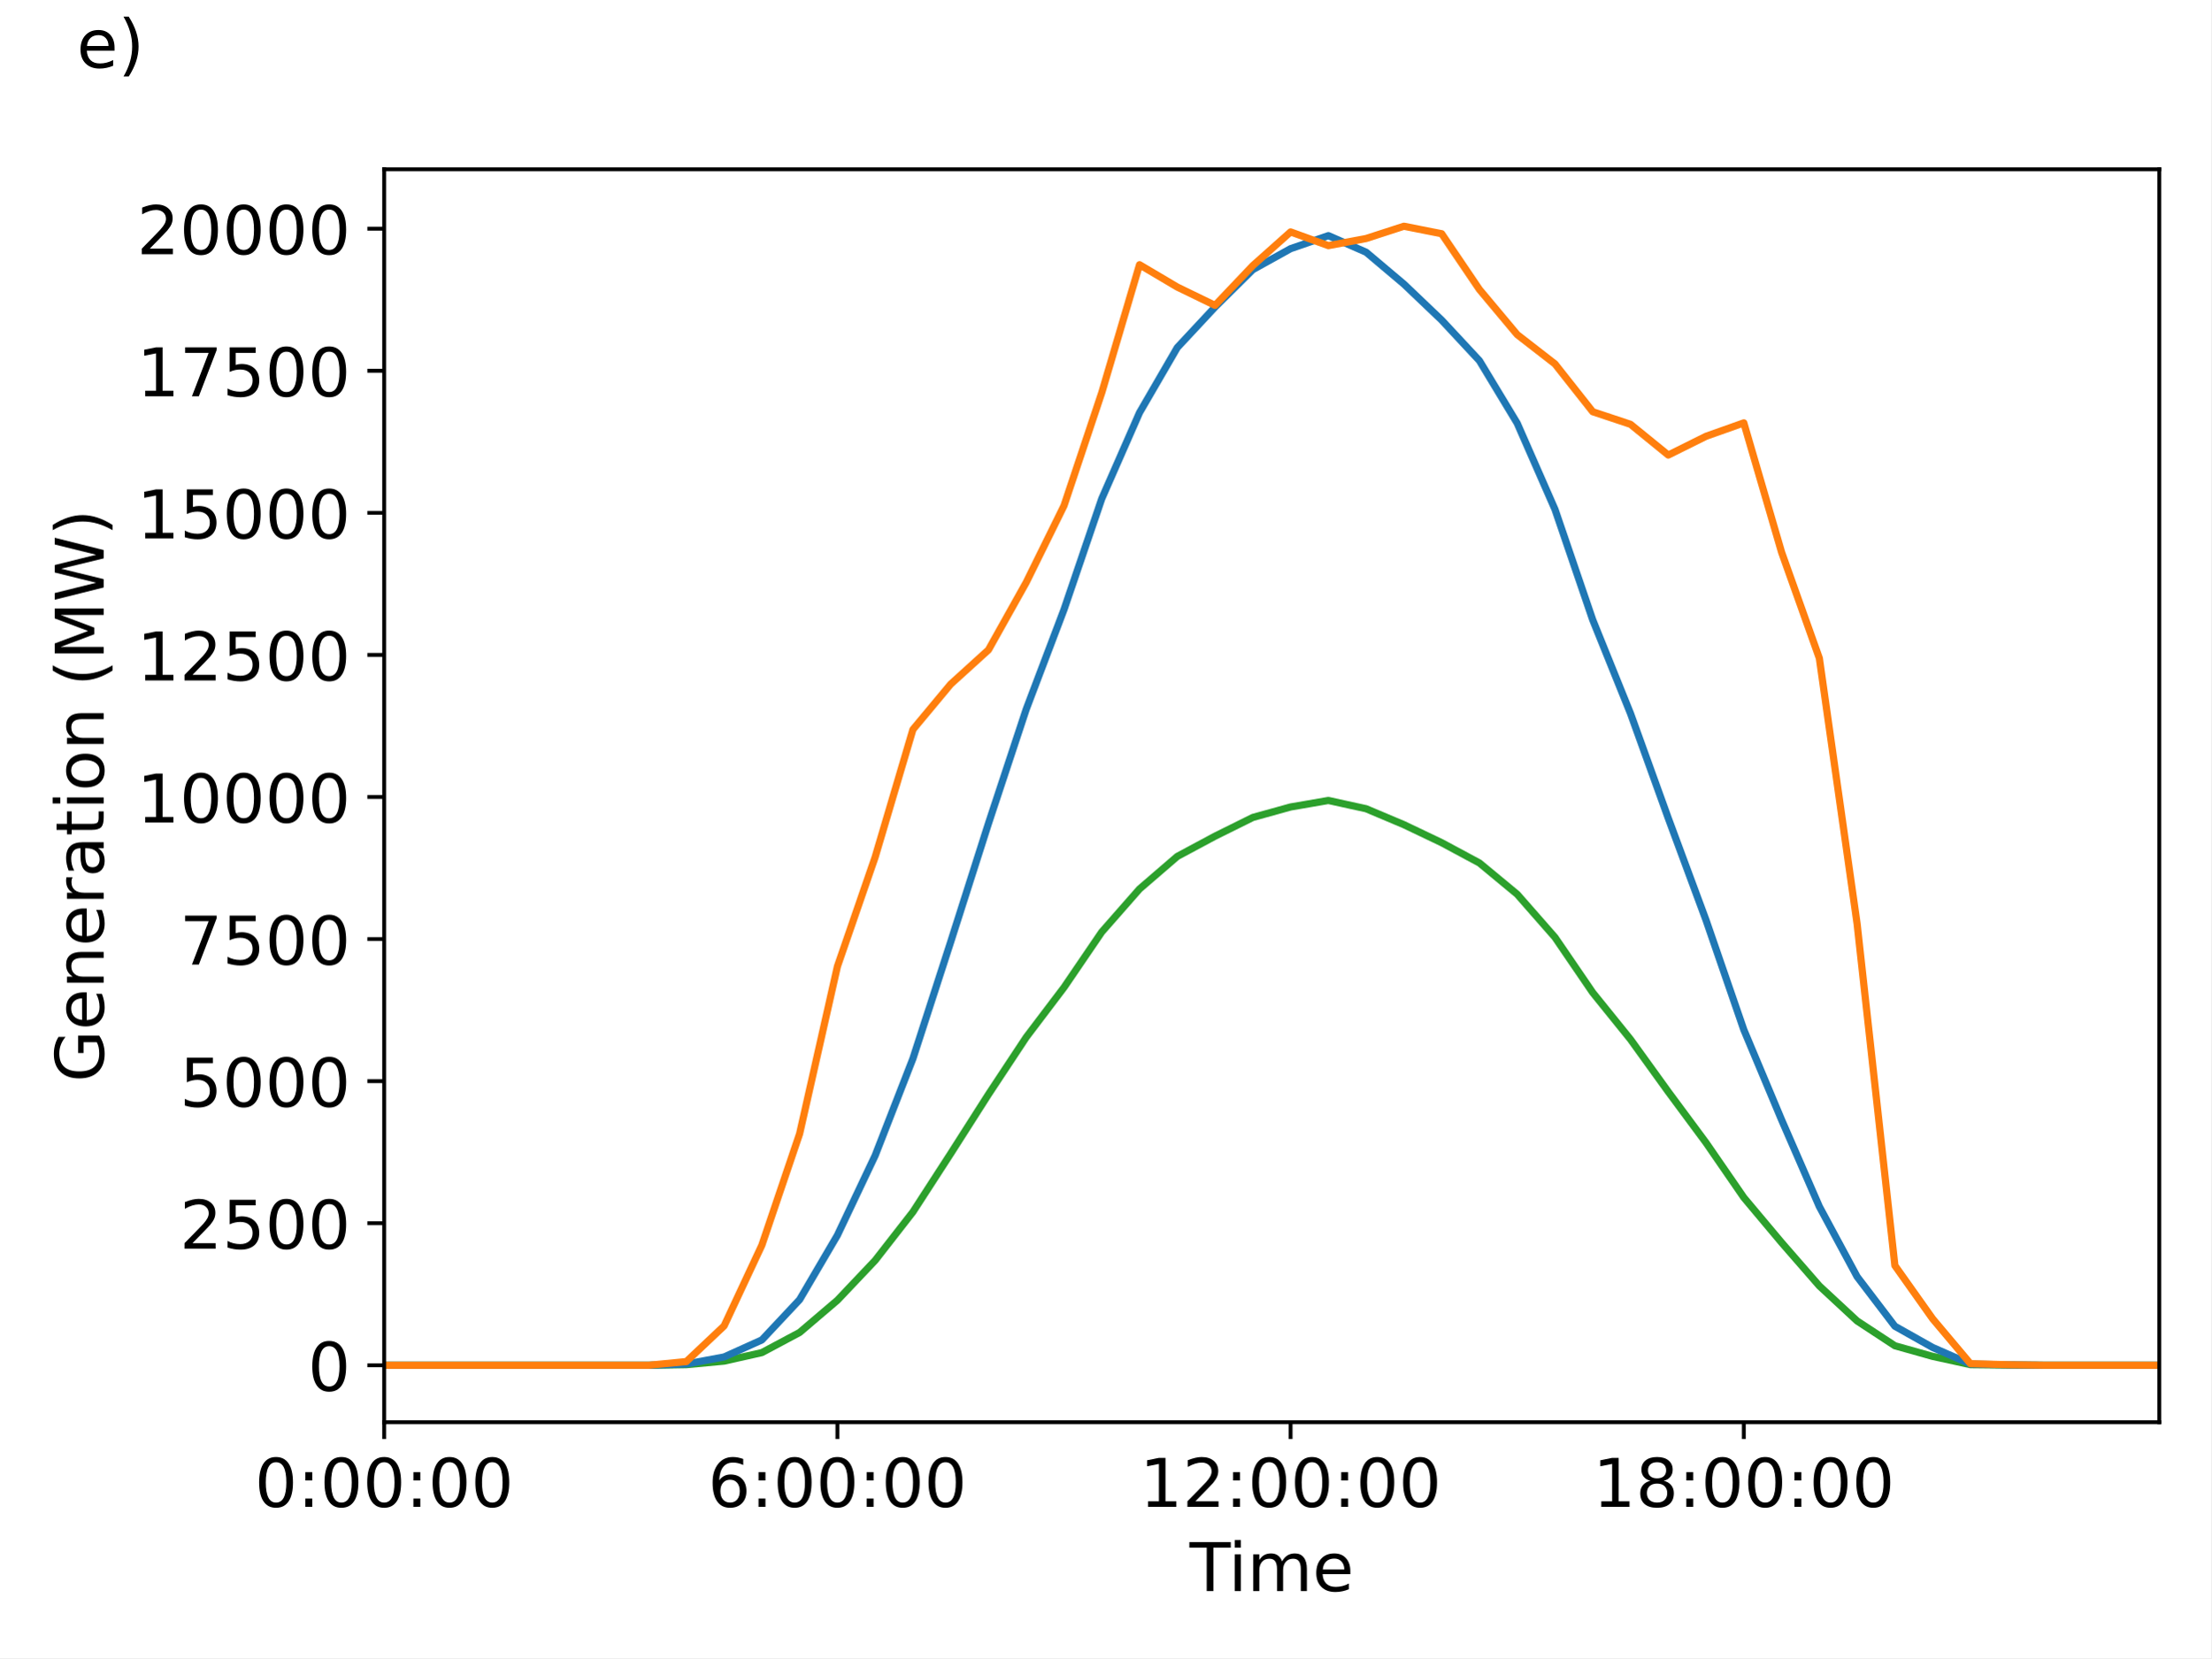
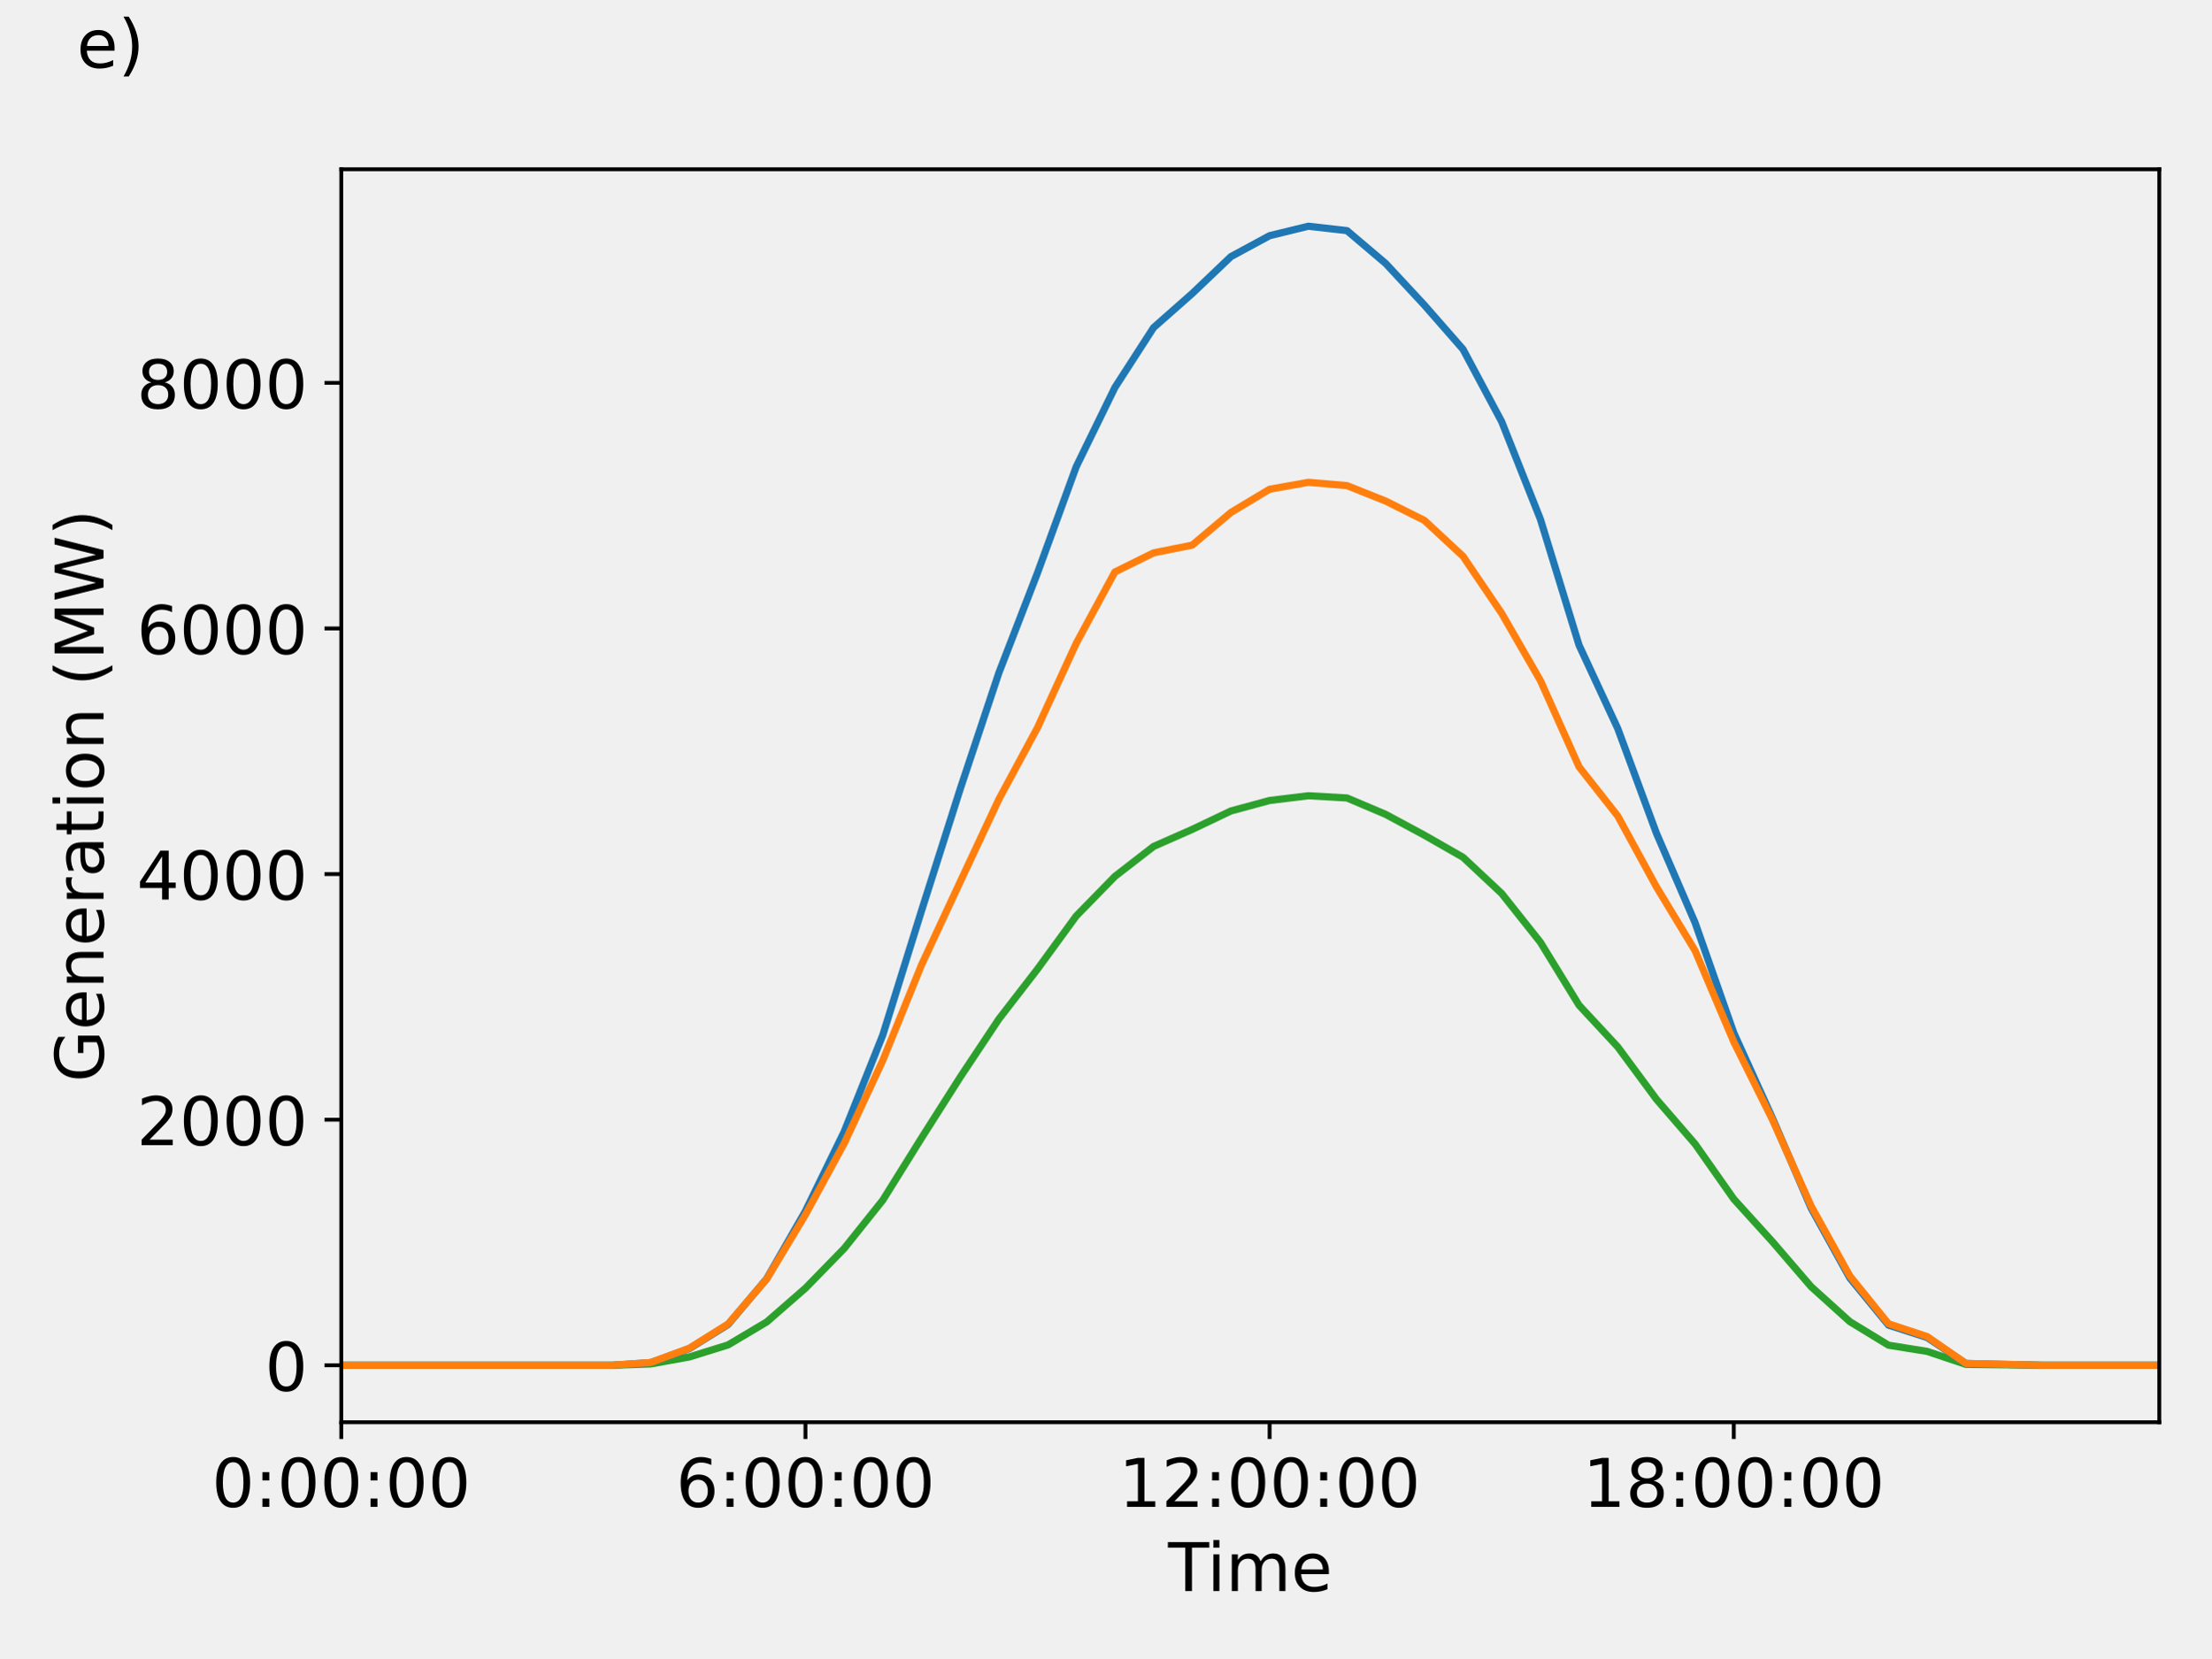
<svg xmlns="http://www.w3.org/2000/svg" xmlns:xlink="http://www.w3.org/1999/xlink" height="345.6pt" version="1.1" viewBox="0 0 460.8 345.6" width="460.8pt">
  <defs>
    <style type="text/css">*{stroke-linecap:butt;stroke-linejoin:round;}</style>
  </defs>
  <g id="figure_1">
    <g id="patch_1">
-       <path d="M 0 345.6  L 460.8 345.6  L 460.8 0  L 0 0  z " style="fill:#ffffff;" />
+       <path d="M 0 345.6  L 460.8 345.6  L 460.8 0  L 0 0  z " style="fill:none;" />
    </g>
    <g id="axes_1">
      <g id="patch_2">
-         <path d="M 80.06 296.44  L 450 296.44  L 450 35.28  L 80.06 35.28  z " style="fill:#ffffff;" />
+         <path d="M 71.12 296.44  L 450 296.44  L 450 35.28  L 71.12 35.28  z " style="fill:none;" />
      </g>
      <g id="matplotlib.axis_1">
        <g id="xtick_1">
          <g id="line2d_1">
            <defs>
-               <path d="M 0 0  L 0 3.5  " id="m3f717ddb71" style="stroke:#000000;stroke-width:0.8;" />
-             </defs>
-             <g>
-               <use style="stroke:#000000;stroke-width:0.8;" x="80.06" xlink:href="#m3f717ddb71" y="296.44" />
+               <path d="M 0 0  L 0 3.5  " id="mfcf12b57a0" style="stroke:#000000;stroke-width:0.8;" />
+             </defs>
+             <g>
+               <use style="stroke:#000000;stroke-width:0.8;" x="71.12" xlink:href="#mfcf12b57a0" y="296.44" />
            </g>
          </g>
          <g id="text_1">
-             <g transform="translate(53.075 314.0778)scale(0.14 -0.14)">
+             <g transform="translate(44.135 314.0778)scale(0.14 -0.14)">
              <defs>
                <path d="M 2034 4250  Q 1547 4250 1301 3770  Q 1056 3291 1056 2328  Q 1056 1369 1301 889  Q 1547 409 2034 409  Q 2525 409 2770 889  Q 3016 1369 3016 2328  Q 3016 3291 2770 3770  Q 2525 4250 2034 4250  z M 2034 4750  Q 2819 4750 3233 4129  Q 3647 3509 3647 2328  Q 3647 1150 3233 529  Q 2819 -91 2034 -91  Q 1250 -91 836 529  Q 422 1150 422 2328  Q 422 3509 836 4129  Q 1250 4750 2034 4750  z " id="DejaVuSans-30" transform="scale(0.015625)" />
                <path d="M 750 794  L 1409 794  L 1409 0  L 750 0  L 750 794  z M 750 3309  L 1409 3309  L 1409 2516  L 750 2516  L 750 3309  z " id="DejaVuSans-3a" transform="scale(0.015625)" />
              </defs>
              <use xlink:href="#DejaVuSans-30" />
              <use x="63.623" xlink:href="#DejaVuSans-3a" />
              <use x="97.314" xlink:href="#DejaVuSans-30" />
              <use x="160.938" xlink:href="#DejaVuSans-30" />
              <use x="224.561" xlink:href="#DejaVuSans-3a" />
              <use x="258.252" xlink:href="#DejaVuSans-30" />
              <use x="321.875" xlink:href="#DejaVuSans-30" />
            </g>
          </g>
        </g>
        <g id="xtick_2">
          <g id="line2d_2">
            <g>
-               <use style="stroke:#000000;stroke-width:0.8;" x="174.513" xlink:href="#m3f717ddb71" y="296.44" />
+               <use style="stroke:#000000;stroke-width:0.8;" x="167.855" xlink:href="#mfcf12b57a0" y="296.44" />
            </g>
          </g>
          <g id="text_2">
-             <g transform="translate(147.5278 314.0778)scale(0.14 -0.14)">
+             <g transform="translate(140.8703 314.0778)scale(0.14 -0.14)">
              <defs>
                <path d="M 2113 2584  Q 1688 2584 1439 2293  Q 1191 2003 1191 1497  Q 1191 994 1439 701  Q 1688 409 2113 409  Q 2538 409 2786 701  Q 3034 994 3034 1497  Q 3034 2003 2786 2293  Q 2538 2584 2113 2584  z M 3366 4563  L 3366 3988  Q 3128 4100 2886 4159  Q 2644 4219 2406 4219  Q 1781 4219 1451 3797  Q 1122 3375 1075 2522  Q 1259 2794 1537 2939  Q 1816 3084 2150 3084  Q 2853 3084 3261 2657  Q 3669 2231 3669 1497  Q 3669 778 3244 343  Q 2819 -91 2113 -91  Q 1303 -91 875 529  Q 447 1150 447 2328  Q 447 3434 972 4092  Q 1497 4750 2381 4750  Q 2619 4750 2861 4703  Q 3103 4656 3366 4563  z " id="DejaVuSans-36" transform="scale(0.015625)" />
              </defs>
              <use xlink:href="#DejaVuSans-36" />
              <use x="63.623" xlink:href="#DejaVuSans-3a" />
              <use x="97.314" xlink:href="#DejaVuSans-30" />
              <use x="160.938" xlink:href="#DejaVuSans-30" />
              <use x="224.561" xlink:href="#DejaVuSans-3a" />
              <use x="258.252" xlink:href="#DejaVuSans-30" />
              <use x="321.875" xlink:href="#DejaVuSans-30" />
            </g>
          </g>
        </g>
        <g id="xtick_3">
          <g id="line2d_3">
            <g>
-               <use style="stroke:#000000;stroke-width:0.8;" x="268.966" xlink:href="#m3f717ddb71" y="296.44" />
+               <use style="stroke:#000000;stroke-width:0.8;" x="264.591" xlink:href="#mfcf12b57a0" y="296.44" />
            </g>
          </g>
          <g id="text_3">
-             <g transform="translate(237.5268 314.0778)scale(0.14 -0.14)">
+             <g transform="translate(233.1519 314.0778)scale(0.14 -0.14)">
              <defs>
                <path d="M 794 531  L 1825 531  L 1825 4091  L 703 3866  L 703 4441  L 1819 4666  L 2450 4666  L 2450 531  L 3481 531  L 3481 0  L 794 0  L 794 531  z " id="DejaVuSans-31" transform="scale(0.015625)" />
                <path d="M 1228 531  L 3431 531  L 3431 0  L 469 0  L 469 531  Q 828 903 1448 1529  Q 2069 2156 2228 2338  Q 2531 2678 2651 2914  Q 2772 3150 2772 3378  Q 2772 3750 2511 3984  Q 2250 4219 1831 4219  Q 1534 4219 1204 4116  Q 875 4013 500 3803  L 500 4441  Q 881 4594 1212 4672  Q 1544 4750 1819 4750  Q 2544 4750 2975 4387  Q 3406 4025 3406 3419  Q 3406 3131 3298 2873  Q 3191 2616 2906 2266  Q 2828 2175 2409 1742  Q 1991 1309 1228 531  z " id="DejaVuSans-32" transform="scale(0.015625)" />
              </defs>
              <use xlink:href="#DejaVuSans-31" />
              <use x="63.623" xlink:href="#DejaVuSans-32" />
              <use x="127.246" xlink:href="#DejaVuSans-3a" />
              <use x="160.938" xlink:href="#DejaVuSans-30" />
              <use x="224.561" xlink:href="#DejaVuSans-30" />
              <use x="288.184" xlink:href="#DejaVuSans-3a" />
              <use x="321.875" xlink:href="#DejaVuSans-30" />
              <use x="385.498" xlink:href="#DejaVuSans-30" />
            </g>
          </g>
        </g>
        <g id="xtick_4">
          <g id="line2d_4">
            <g>
-               <use style="stroke:#000000;stroke-width:0.8;" x="363.418" xlink:href="#m3f717ddb71" y="296.44" />
+               <use style="stroke:#000000;stroke-width:0.8;" x="361.326" xlink:href="#mfcf12b57a0" y="296.44" />
            </g>
          </g>
          <g id="text_4">
-             <g transform="translate(331.9795 314.0778)scale(0.14 -0.14)">
+             <g transform="translate(329.8872 314.0778)scale(0.14 -0.14)">
              <defs>
                <path d="M 2034 2216  Q 1584 2216 1326 1975  Q 1069 1734 1069 1313  Q 1069 891 1326 650  Q 1584 409 2034 409  Q 2484 409 2743 651  Q 3003 894 3003 1313  Q 3003 1734 2745 1975  Q 2488 2216 2034 2216  z M 1403 2484  Q 997 2584 770 2862  Q 544 3141 544 3541  Q 544 4100 942 4425  Q 1341 4750 2034 4750  Q 2731 4750 3128 4425  Q 3525 4100 3525 3541  Q 3525 3141 3298 2862  Q 3072 2584 2669 2484  Q 3125 2378 3379 2068  Q 3634 1759 3634 1313  Q 3634 634 3220 271  Q 2806 -91 2034 -91  Q 1263 -91 848 271  Q 434 634 434 1313  Q 434 1759 690 2068  Q 947 2378 1403 2484  z M 1172 3481  Q 1172 3119 1398 2916  Q 1625 2713 2034 2713  Q 2441 2713 2670 2916  Q 2900 3119 2900 3481  Q 2900 3844 2670 4047  Q 2441 4250 2034 4250  Q 1625 4250 1398 4047  Q 1172 3844 1172 3481  z " id="DejaVuSans-38" transform="scale(0.015625)" />
              </defs>
              <use xlink:href="#DejaVuSans-31" />
              <use x="63.623" xlink:href="#DejaVuSans-38" />
              <use x="127.246" xlink:href="#DejaVuSans-3a" />
              <use x="160.938" xlink:href="#DejaVuSans-30" />
              <use x="224.561" xlink:href="#DejaVuSans-30" />
              <use x="288.184" xlink:href="#DejaVuSans-3a" />
              <use x="321.875" xlink:href="#DejaVuSans-30" />
              <use x="385.498" xlink:href="#DejaVuSans-30" />
            </g>
          </g>
        </g>
        <g id="text_5">
-           <g transform="translate(247.903 331.6272)scale(0.14 -0.14)">
+           <g transform="translate(243.433 331.6272)scale(0.14 -0.14)">
            <defs>
              <path d="M -19 4666  L 3928 4666  L 3928 4134  L 2272 4134  L 2272 0  L 1638 0  L 1638 4134  L -19 4134  L -19 4666  z " id="DejaVuSans-54" transform="scale(0.015625)" />
              <path d="M 603 3500  L 1178 3500  L 1178 0  L 603 0  L 603 3500  z M 603 4863  L 1178 4863  L 1178 4134  L 603 4134  L 603 4863  z " id="DejaVuSans-69" transform="scale(0.015625)" />
              <path d="M 3328 2828  Q 3544 3216 3844 3400  Q 4144 3584 4550 3584  Q 5097 3584 5394 3201  Q 5691 2819 5691 2113  L 5691 0  L 5113 0  L 5113 2094  Q 5113 2597 4934 2840  Q 4756 3084 4391 3084  Q 3944 3084 3684 2787  Q 3425 2491 3425 1978  L 3425 0  L 2847 0  L 2847 2094  Q 2847 2600 2669 2842  Q 2491 3084 2119 3084  Q 1678 3084 1418 2786  Q 1159 2488 1159 1978  L 1159 0  L 581 0  L 581 3500  L 1159 3500  L 1159 2956  Q 1356 3278 1631 3431  Q 1906 3584 2284 3584  Q 2666 3584 2933 3390  Q 3200 3197 3328 2828  z " id="DejaVuSans-6d" transform="scale(0.015625)" />
              <path d="M 3597 1894  L 3597 1613  L 953 1613  Q 991 1019 1311 708  Q 1631 397 2203 397  Q 2534 397 2845 478  Q 3156 559 3463 722  L 3463 178  Q 3153 47 2828 -22  Q 2503 -91 2169 -91  Q 1331 -91 842 396  Q 353 884 353 1716  Q 353 2575 817 3079  Q 1281 3584 2069 3584  Q 2775 3584 3186 3129  Q 3597 2675 3597 1894  z M 3022 2063  Q 3016 2534 2758 2815  Q 2500 3097 2075 3097  Q 1594 3097 1305 2825  Q 1016 2553 972 2059  L 3022 2063  z " id="DejaVuSans-65" transform="scale(0.015625)" />
            </defs>
            <use xlink:href="#DejaVuSans-54" />
            <use x="57.959" xlink:href="#DejaVuSans-69" />
            <use x="85.742" xlink:href="#DejaVuSans-6d" />
            <use x="183.154" xlink:href="#DejaVuSans-65" />
          </g>
        </g>
      </g>
      <g id="matplotlib.axis_2">
        <g id="ytick_1">
          <g id="line2d_5">
            <defs>
-               <path d="M 0 0  L -3.5 0  " id="mec9769b713" style="stroke:#000000;stroke-width:0.8;" />
-             </defs>
-             <g>
-               <use style="stroke:#000000;stroke-width:0.8;" x="80.06" xlink:href="#mec9769b713" y="284.569" />
+               <path d="M 0 0  L -3.5 0  " id="mc80ce129e6" style="stroke:#000000;stroke-width:0.8;" />
+             </defs>
+             <g>
+               <use style="stroke:#000000;stroke-width:0.8;" x="71.12" xlink:href="#mc80ce129e6" y="284.569" />
            </g>
          </g>
          <g id="text_6">
-             <g transform="translate(64.1525 289.888)scale(0.14 -0.14)">
+             <g transform="translate(55.2125 289.888)scale(0.14 -0.14)">
              <use xlink:href="#DejaVuSans-30" />
            </g>
          </g>
        </g>
        <g id="ytick_2">
          <g id="line2d_6">
            <g>
-               <use style="stroke:#000000;stroke-width:0.8;" x="80.06" xlink:href="#mec9769b713" y="254.956" />
+               <use style="stroke:#000000;stroke-width:0.8;" x="71.12" xlink:href="#mc80ce129e6" y="233.376" />
            </g>
          </g>
          <g id="text_7">
-             <g transform="translate(37.43 260.275)scale(0.14 -0.14)">
-               <defs>
-                 <path d="M 691 4666  L 3169 4666  L 3169 4134  L 1269 4134  L 1269 2991  Q 1406 3038 1543 3061  Q 1681 3084 1819 3084  Q 2600 3084 3056 2656  Q 3513 2228 3513 1497  Q 3513 744 3044 326  Q 2575 -91 1722 -91  Q 1428 -91 1123 -41  Q 819 9 494 109  L 494 744  Q 775 591 1075 516  Q 1375 441 1709 441  Q 2250 441 2565 725  Q 2881 1009 2881 1497  Q 2881 1984 2565 2268  Q 2250 2553 1709 2553  Q 1456 2553 1204 2497  Q 953 2441 691 2322  L 691 4666  z " id="DejaVuSans-35" transform="scale(0.015625)" />
-               </defs>
+             <g transform="translate(28.49 238.695)scale(0.14 -0.14)">
              <use xlink:href="#DejaVuSans-32" />
-               <use x="63.623" xlink:href="#DejaVuSans-35" />
+               <use x="63.623" xlink:href="#DejaVuSans-30" />
              <use x="127.246" xlink:href="#DejaVuSans-30" />
              <use x="190.869" xlink:href="#DejaVuSans-30" />
            </g>
          </g>
        </g>
        <g id="ytick_3">
          <g id="line2d_7">
            <g>
-               <use style="stroke:#000000;stroke-width:0.8;" x="80.06" xlink:href="#mec9769b713" y="225.343" />
+               <use style="stroke:#000000;stroke-width:0.8;" x="71.12" xlink:href="#mc80ce129e6" y="182.183" />
            </g>
          </g>
          <g id="text_8">
-             <g transform="translate(37.43 230.662)scale(0.14 -0.14)">
-               <use xlink:href="#DejaVuSans-35" />
+             <g transform="translate(28.49 187.502)scale(0.14 -0.14)">
+               <defs>
+                 <path d="M 2419 4116  L 825 1625  L 2419 1625  L 2419 4116  z M 2253 4666  L 3047 4666  L 3047 1625  L 3713 1625  L 3713 1100  L 3047 1100  L 3047 0  L 2419 0  L 2419 1100  L 313 1100  L 313 1709  L 2253 4666  z " id="DejaVuSans-34" transform="scale(0.015625)" />
+               </defs>
+               <use xlink:href="#DejaVuSans-34" />
              <use x="63.623" xlink:href="#DejaVuSans-30" />
              <use x="127.246" xlink:href="#DejaVuSans-30" />
              <use x="190.869" xlink:href="#DejaVuSans-30" />
            </g>
          </g>
        </g>
        <g id="ytick_4">
          <g id="line2d_8">
            <g>
-               <use style="stroke:#000000;stroke-width:0.8;" x="80.06" xlink:href="#mec9769b713" y="195.73" />
+               <use style="stroke:#000000;stroke-width:0.8;" x="71.12" xlink:href="#mc80ce129e6" y="130.99" />
            </g>
          </g>
          <g id="text_9">
-             <g transform="translate(37.43 201.049)scale(0.14 -0.14)">
-               <defs>
-                 <path d="M 525 4666  L 3525 4666  L 3525 4397  L 1831 0  L 1172 0  L 2766 4134  L 525 4134  L 525 4666  z " id="DejaVuSans-37" transform="scale(0.015625)" />
-               </defs>
-               <use xlink:href="#DejaVuSans-37" />
-               <use x="63.623" xlink:href="#DejaVuSans-35" />
+             <g transform="translate(28.49 136.3091)scale(0.14 -0.14)">
+               <use xlink:href="#DejaVuSans-36" />
+               <use x="63.623" xlink:href="#DejaVuSans-30" />
              <use x="127.246" xlink:href="#DejaVuSans-30" />
              <use x="190.869" xlink:href="#DejaVuSans-30" />
            </g>
          </g>
        </g>
        <g id="ytick_5">
          <g id="line2d_9">
            <g>
-               <use style="stroke:#000000;stroke-width:0.8;" x="80.06" xlink:href="#mec9769b713" y="166.117" />
+               <use style="stroke:#000000;stroke-width:0.8;" x="71.12" xlink:href="#mc80ce129e6" y="79.797" />
            </g>
          </g>
          <g id="text_10">
-             <g transform="translate(28.5225 171.4361)scale(0.14 -0.14)">
-               <use xlink:href="#DejaVuSans-31" />
-               <use x="63.623" xlink:href="#DejaVuSans-30" />
-               <use x="127.246" xlink:href="#DejaVuSans-30" />
-               <use x="190.869" xlink:href="#DejaVuSans-30" />
-               <use x="254.492" xlink:href="#DejaVuSans-30" />
-             </g>
-           </g>
-         </g>
-         <g id="ytick_6">
-           <g id="line2d_10">
-             <g>
-               <use style="stroke:#000000;stroke-width:0.8;" x="80.06" xlink:href="#mec9769b713" y="136.504" />
-             </g>
-           </g>
-           <g id="text_11">
-             <g transform="translate(28.5225 141.8231)scale(0.14 -0.14)">
-               <use xlink:href="#DejaVuSans-31" />
-               <use x="63.623" xlink:href="#DejaVuSans-32" />
-               <use x="127.246" xlink:href="#DejaVuSans-35" />
-               <use x="190.869" xlink:href="#DejaVuSans-30" />
-               <use x="254.492" xlink:href="#DejaVuSans-30" />
-             </g>
-           </g>
-         </g>
-         <g id="ytick_7">
-           <g id="line2d_11">
-             <g>
-               <use style="stroke:#000000;stroke-width:0.8;" x="80.06" xlink:href="#mec9769b713" y="106.891" />
-             </g>
-           </g>
-           <g id="text_12">
-             <g transform="translate(28.5225 112.2101)scale(0.14 -0.14)">
-               <use xlink:href="#DejaVuSans-31" />
-               <use x="63.623" xlink:href="#DejaVuSans-35" />
-               <use x="127.246" xlink:href="#DejaVuSans-30" />
-               <use x="190.869" xlink:href="#DejaVuSans-30" />
-               <use x="254.492" xlink:href="#DejaVuSans-30" />
-             </g>
-           </g>
-         </g>
-         <g id="ytick_8">
-           <g id="line2d_12">
-             <g>
-               <use style="stroke:#000000;stroke-width:0.8;" x="80.06" xlink:href="#mec9769b713" y="77.278" />
-             </g>
-           </g>
-           <g id="text_13">
-             <g transform="translate(28.5225 82.59711)scale(0.14 -0.14)">
-               <use xlink:href="#DejaVuSans-31" />
-               <use x="63.623" xlink:href="#DejaVuSans-37" />
-               <use x="127.246" xlink:href="#DejaVuSans-35" />
-               <use x="190.869" xlink:href="#DejaVuSans-30" />
-               <use x="254.492" xlink:href="#DejaVuSans-30" />
-             </g>
-           </g>
-         </g>
-         <g id="ytick_9">
-           <g id="line2d_13">
-             <g>
-               <use style="stroke:#000000;stroke-width:0.8;" x="80.06" xlink:href="#mec9769b713" y="47.665" />
-             </g>
-           </g>
-           <g id="text_14">
-             <g transform="translate(28.5225 52.98413)scale(0.14 -0.14)">
-               <use xlink:href="#DejaVuSans-32" />
-               <use x="63.623" xlink:href="#DejaVuSans-30" />
-               <use x="127.246" xlink:href="#DejaVuSans-30" />
-               <use x="190.869" xlink:href="#DejaVuSans-30" />
-               <use x="254.492" xlink:href="#DejaVuSans-30" />
-             </g>
-           </g>
-         </g>
-         <g id="text_15">
-           <g transform="translate(21.61094 225.558)rotate(-90)scale(0.14 -0.14)">
+             <g transform="translate(28.49 85.11607)scale(0.14 -0.14)">
+               <use xlink:href="#DejaVuSans-38" />
+               <use x="63.623" xlink:href="#DejaVuSans-30" />
+               <use x="127.246" xlink:href="#DejaVuSans-30" />
+               <use x="190.869" xlink:href="#DejaVuSans-30" />
+             </g>
+           </g>
+         </g>
+         <g id="text_11">
+           <g transform="translate(21.57844 225.558)rotate(-90)scale(0.14 -0.14)">
            <defs>
              <path d="M 3809 666  L 3809 1919  L 2778 1919  L 2778 2438  L 4434 2438  L 4434 434  Q 4069 175 3628 42  Q 3188 -91 2688 -91  Q 1594 -91 976 548  Q 359 1188 359 2328  Q 359 3472 976 4111  Q 1594 4750 2688 4750  Q 3144 4750 3555 4637  Q 3966 4525 4313 4306  L 4313 3634  Q 3963 3931 3569 4081  Q 3175 4231 2741 4231  Q 1884 4231 1454 3753  Q 1025 3275 1025 2328  Q 1025 1384 1454 906  Q 1884 428 2741 428  Q 3075 428 3337 486  Q 3600 544 3809 666  z " id="DejaVuSans-47" transform="scale(0.015625)" />
              <path d="M 3513 2113  L 3513 0  L 2938 0  L 2938 2094  Q 2938 2591 2744 2837  Q 2550 3084 2163 3084  Q 1697 3084 1428 2787  Q 1159 2491 1159 1978  L 1159 0  L 581 0  L 581 3500  L 1159 3500  L 1159 2956  Q 1366 3272 1645 3428  Q 1925 3584 2291 3584  Q 2894 3584 3203 3211  Q 3513 2838 3513 2113  z " id="DejaVuSans-6e" transform="scale(0.015625)" />
              <path d="M 2631 2963  Q 2534 3019 2420 3045  Q 2306 3072 2169 3072  Q 1681 3072 1420 2755  Q 1159 2438 1159 1844  L 1159 0  L 581 0  L 581 3500  L 1159 3500  L 1159 2956  Q 1341 3275 1631 3429  Q 1922 3584 2338 3584  Q 2397 3584 2469 3576  Q 2541 3569 2628 3553  L 2631 2963  z " id="DejaVuSans-72" transform="scale(0.015625)" />
              <path d="M 2194 1759  Q 1497 1759 1228 1600  Q 959 1441 959 1056  Q 959 750 1161 570  Q 1363 391 1709 391  Q 2188 391 2477 730  Q 2766 1069 2766 1631  L 2766 1759  L 2194 1759  z M 3341 1997  L 3341 0  L 2766 0  L 2766 531  Q 2569 213 2275 61  Q 1981 -91 1556 -91  Q 1019 -91 701 211  Q 384 513 384 1019  Q 384 1609 779 1909  Q 1175 2209 1959 2209  L 2766 2209  L 2766 2266  Q 2766 2663 2505 2880  Q 2244 3097 1772 3097  Q 1472 3097 1187 3025  Q 903 2953 641 2809  L 641 3341  Q 956 3463 1253 3523  Q 1550 3584 1831 3584  Q 2591 3584 2966 3190  Q 3341 2797 3341 1997  z " id="DejaVuSans-61" transform="scale(0.015625)" />
              <path d="M 1172 4494  L 1172 3500  L 2356 3500  L 2356 3053  L 1172 3053  L 1172 1153  Q 1172 725 1289 603  Q 1406 481 1766 481  L 2356 481  L 2356 0  L 1766 0  Q 1100 0 847 248  Q 594 497 594 1153  L 594 3053  L 172 3053  L 172 3500  L 594 3500  L 594 4494  L 1172 4494  z " id="DejaVuSans-74" transform="scale(0.015625)" />
              <path d="M 1959 3097  Q 1497 3097 1228 2736  Q 959 2375 959 1747  Q 959 1119 1226 758  Q 1494 397 1959 397  Q 2419 397 2687 759  Q 2956 1122 2956 1747  Q 2956 2369 2687 2733  Q 2419 3097 1959 3097  z M 1959 3584  Q 2709 3584 3137 3096  Q 3566 2609 3566 1747  Q 3566 888 3137 398  Q 2709 -91 1959 -91  Q 1206 -91 779 398  Q 353 888 353 1747  Q 353 2609 779 3096  Q 1206 3584 1959 3584  z " id="DejaVuSans-6f" transform="scale(0.015625)" />
              <path id="DejaVuSans-20" transform="scale(0.015625)" />
              <path d="M 1984 4856  Q 1566 4138 1362 3434  Q 1159 2731 1159 2009  Q 1159 1288 1364 580  Q 1569 -128 1984 -844  L 1484 -844  Q 1016 -109 783 600  Q 550 1309 550 2009  Q 550 2706 781 3412  Q 1013 4119 1484 4856  L 1984 4856  z " id="DejaVuSans-28" transform="scale(0.015625)" />
              <path d="M 628 4666  L 1569 4666  L 2759 1491  L 3956 4666  L 4897 4666  L 4897 0  L 4281 0  L 4281 4097  L 3078 897  L 2444 897  L 1241 4097  L 1241 0  L 628 0  L 628 4666  z " id="DejaVuSans-4d" transform="scale(0.015625)" />
              <path d="M 213 4666  L 850 4666  L 1831 722  L 2809 4666  L 3519 4666  L 4500 722  L 5478 4666  L 6119 4666  L 4947 0  L 4153 0  L 3169 4050  L 2175 0  L 1381 0  L 213 4666  z " id="DejaVuSans-57" transform="scale(0.015625)" />
              <path d="M 513 4856  L 1013 4856  Q 1481 4119 1714 3412  Q 1947 2706 1947 2009  Q 1947 1309 1714 600  Q 1481 -109 1013 -844  L 513 -844  Q 928 -128 1133 580  Q 1338 1288 1338 2009  Q 1338 2731 1133 3434  Q 928 4138 513 4856  z " id="DejaVuSans-29" transform="scale(0.015625)" />
            </defs>
            <use xlink:href="#DejaVuSans-47" />
            <use x="77.49" xlink:href="#DejaVuSans-65" />
            <use x="139.014" xlink:href="#DejaVuSans-6e" />
            <use x="202.393" xlink:href="#DejaVuSans-65" />
            <use x="263.916" xlink:href="#DejaVuSans-72" />
            <use x="305.029" xlink:href="#DejaVuSans-61" />
            <use x="366.309" xlink:href="#DejaVuSans-74" />
            <use x="405.518" xlink:href="#DejaVuSans-69" />
            <use x="433.301" xlink:href="#DejaVuSans-6f" />
            <use x="494.482" xlink:href="#DejaVuSans-6e" />
            <use x="557.861" xlink:href="#DejaVuSans-20" />
            <use x="589.648" xlink:href="#DejaVuSans-28" />
            <use x="628.662" xlink:href="#DejaVuSans-4d" />
            <use x="714.941" xlink:href="#DejaVuSans-57" />
            <use x="813.818" xlink:href="#DejaVuSans-29" />
          </g>
        </g>
      </g>
-       <g id="line2d_14">
-         <path clip-path="url(#pdb9a41b01c)" d="M 80.06 284.569  L 87.931 284.569  L 95.802 284.569  L 103.673 284.569  L 111.544 284.569  L 119.415 284.569  L 127.286 284.569  L 135.157 284.569  L 143.029 284.439  L 150.9 283.703  L 158.771 281.929  L 166.642 277.727  L 174.513 271.016  L 182.384 262.707  L 190.255 252.603  L 198.126 240.442  L 205.997 228.102  L 213.868 216.196  L 221.739 205.81  L 229.61 194.254  L 237.481 185.287  L 245.352 178.504  L 253.223 174.283  L 261.094 170.38  L 268.966 168.197  L 276.837 166.84  L 284.708 168.568  L 292.579 171.89  L 300.45 175.644  L 308.321 179.873  L 316.192 186.392  L 324.063 195.368  L 331.934 206.889  L 339.805 216.641  L 347.676 227.555  L 355.547 238.181  L 363.418 249.6  L 371.289 258.987  L 379.16 268.027  L 387.031 275.333  L 394.903 280.501  L 402.774 282.716  L 410.645 284.442  L 418.516 284.525  L 426.387 284.569  L 434.258 284.569  L 442.129 284.569  L 450 284.569  " style="fill:none;stroke:#2ca02c;stroke-linecap:square;stroke-width:1.5;" />
-       </g>
-       <g id="line2d_15">
-         <path clip-path="url(#pdb9a41b01c)" d="M 80.06 284.569  L 87.931 284.569  L 95.802 284.569  L 103.673 284.569  L 111.544 284.569  L 119.415 284.569  L 127.286 284.569  L 135.157 284.569  L 143.029 284.31  L 150.9 282.837  L 158.771 279.289  L 166.642 270.886  L 174.513 257.463  L 182.384 240.844  L 190.255 220.636  L 198.126 196.316  L 205.997 171.635  L 213.868 147.822  L 221.739 127.052  L 229.61 103.94  L 237.481 86.005  L 245.352 72.439  L 253.223 63.996  L 261.094 56.191  L 268.966 51.826  L 276.837 49.11  L 284.708 52.568  L 292.579 59.211  L 300.45 66.718  L 308.321 75.177  L 316.192 88.216  L 324.063 106.167  L 331.934 129.209  L 339.805 148.712  L 347.676 170.542  L 355.547 191.794  L 363.418 214.63  L 371.289 233.404  L 379.16 251.485  L 387.031 266.097  L 394.903 276.433  L 402.774 280.862  L 410.645 284.315  L 418.516 284.482  L 426.387 284.569  L 434.258 284.569  L 442.129 284.569  L 450 284.569  " style="fill:none;stroke:#1f77b4;stroke-linecap:square;stroke-width:1.5;" />
-       </g>
-       <g id="line2d_16">
-         <path clip-path="url(#pdb9a41b01c)" d="M 80.06 284.569  L 87.931 284.569  L 95.802 284.569  L 103.673 284.569  L 111.544 284.569  L 119.415 284.569  L 127.286 284.569  L 135.157 284.569  L 143.029 283.798  L 150.9 276.365  L 158.771 259.534  L 166.642 236.299  L 174.513 201.451  L 182.384 178.638  L 190.255 152.05  L 198.126 142.602  L 205.997 135.454  L 213.868 121.383  L 221.739 105.404  L 229.61 81.846  L 237.481 55.173  L 245.352 59.829  L 253.223 63.647  L 261.094 55.357  L 268.966 48.338  L 276.837 51.193  L 284.708 49.707  L 292.579 47.151  L 300.45 48.713  L 308.321 60.336  L 316.192 69.74  L 324.063 75.851  L 331.934 85.815  L 339.805 88.437  L 347.676 94.842  L 355.547 90.93  L 363.418 88.135  L 371.289 115.097  L 379.16 137.187  L 387.031 192.56  L 394.903 263.78  L 402.774 274.879  L 410.645 284.232  L 418.516 284.453  L 426.387 284.569  L 434.258 284.569  L 442.129 284.569  L 450 284.569  " style="fill:none;stroke:#ff7f0e;stroke-linecap:square;stroke-width:1.5;" />
+       <g id="line2d_10">
+         <path clip-path="url(#pac3a2dff53)" d="M 71.12 284.569  L 79.181 284.569  L 87.243 284.569  L 95.304 284.569  L 103.365 284.569  L 111.426 284.569  L 119.488 284.569  L 127.549 284.569  L 135.61 284.292  L 143.671 282.831  L 151.733 280.323  L 159.794 275.529  L 167.855 268.498  L 175.917 260.233  L 183.978 250.145  L 192.039 237.207  L 200.1 224.525  L 208.162 212.412  L 216.223 201.978  L 224.284 190.926  L 232.346 182.67  L 240.407 176.426  L 248.468 172.869  L 256.529 169.027  L 264.591 166.845  L 272.652 165.86  L 280.713 166.317  L 288.774 169.738  L 296.836 174.076  L 304.897 178.682  L 312.958 186.231  L 321.02 196.387  L 329.081 209.522  L 337.142 218.204  L 345.203 229.116  L 353.265 238.445  L 361.326 249.921  L 369.387 258.813  L 377.449 268.189  L 385.51 275.47  L 393.571 280.384  L 401.632 281.677  L 409.694 284.38  L 417.755 284.475  L 425.816 284.569  L 433.877 284.569  L 441.939 284.569  L 450 284.569  " style="fill:none;stroke:#2ca02c;stroke-linecap:square;stroke-width:1.5;" />
+       </g>
+       <g id="line2d_11">
+         <path clip-path="url(#pac3a2dff53)" d="M 71.12 284.569  L 79.181 284.569  L 87.243 284.569  L 95.304 284.569  L 103.365 284.569  L 111.426 284.569  L 119.488 284.569  L 127.549 284.569  L 135.61 284.014  L 143.671 281.093  L 151.733 276.078  L 159.794 266.488  L 167.855 252.427  L 175.917 235.898  L 183.978 215.721  L 192.039 189.844  L 200.1 164.48  L 208.162 140.254  L 216.223 119.386  L 224.284 97.282  L 232.346 80.771  L 240.407 68.282  L 248.468 61.17  L 256.529 53.484  L 264.591 49.121  L 272.652 47.151  L 280.713 48.066  L 288.774 54.907  L 296.836 63.584  L 304.897 72.795  L 312.958 87.892  L 321.02 108.204  L 329.081 134.475  L 337.142 151.839  L 345.203 173.662  L 353.265 192.321  L 361.326 215.273  L 369.387 233.057  L 377.449 251.809  L 385.51 266.371  L 393.571 276.2  L 401.632 278.784  L 409.694 284.191  L 417.755 284.381  L 425.816 284.569  L 433.877 284.569  L 441.939 284.569  L 450 284.569  " style="fill:none;stroke:#1f77b4;stroke-linecap:square;stroke-width:1.5;" />
+       </g>
+       <g id="line2d_12">
+         <path clip-path="url(#pac3a2dff53)" d="M 71.12 284.569  L 79.181 284.569  L 87.243 284.569  L 95.304 284.569  L 103.365 284.569  L 111.426 284.569  L 119.488 284.569  L 127.549 284.569  L 135.61 283.996  L 143.671 281.01  L 151.733 275.96  L 159.794 266.576  L 167.855 253.174  L 175.917 238.349  L 183.978 221.013  L 192.039 201.137  L 200.1 183.812  L 208.162 166.601  L 216.223 151.647  L 224.284 134.1  L 232.346 119.216  L 240.407 115.235  L 248.468 113.615  L 256.529 106.812  L 264.591 101.967  L 272.652 100.529  L 280.713 101.214  L 288.774 104.434  L 296.836 108.459  L 304.897 115.943  L 312.958 127.842  L 321.02 141.832  L 329.081 159.834  L 337.142 170.075  L 345.203 184.84  L 353.265 198.155  L 361.326 217.15  L 369.387 233.388  L 377.449 251.387  L 385.51 265.95  L 393.571 275.923  L 401.632 278.588  L 409.694 284.178  L 417.755 284.375  L 425.816 284.569  L 433.877 284.569  L 441.939 284.569  L 450 284.569  " style="fill:none;stroke:#ff7f0e;stroke-linecap:square;stroke-width:1.5;" />
      </g>
      <g id="patch_3">
-         <path d="M 80.06 296.44  L 80.06 35.28  " style="fill:none;stroke:#000000;stroke-linecap:square;stroke-linejoin:miter;stroke-width:0.8;" />
+         <path d="M 71.12 296.44  L 71.12 35.28  " style="fill:none;stroke:#000000;stroke-linecap:square;stroke-linejoin:miter;stroke-width:0.8;" />
      </g>
      <g id="patch_4">
        <path d="M 450 296.44  L 450 35.28  " style="fill:none;stroke:#000000;stroke-linecap:square;stroke-linejoin:miter;stroke-width:0.8;" />
      </g>
      <g id="patch_5">
-         <path d="M 80.06 296.44  L 450 296.44  " style="fill:none;stroke:#000000;stroke-linecap:square;stroke-linejoin:miter;stroke-width:0.8;" />
+         <path d="M 71.12 296.44  L 450 296.44  " style="fill:none;stroke:#000000;stroke-linecap:square;stroke-linejoin:miter;stroke-width:0.8;" />
      </g>
      <g id="patch_6">
-         <path d="M 80.06 35.28  L 450 35.28  " style="fill:none;stroke:#000000;stroke-linecap:square;stroke-linejoin:miter;stroke-width:0.8;" />
+         <path d="M 71.12 35.28  L 450 35.28  " style="fill:none;stroke:#000000;stroke-linecap:square;stroke-linejoin:miter;stroke-width:0.8;" />
      </g>
    </g>
-     <g id="text_16">
+     <g id="text_12">
      <g transform="translate(16.00172 14.09381)scale(0.14 -0.14)">
        <use xlink:href="#DejaVuSans-65" />
        <use x="61.523" xlink:href="#DejaVuSans-29" />
      </g>
    </g>
  </g>
  <defs>
-     <clipPath id="pdb9a41b01c">
-       <rect height="261.16" width="369.94" x="80.06" y="35.28" />
+     <clipPath id="pac3a2dff53">
+       <rect height="261.16" width="378.88" x="71.12" y="35.28" />
    </clipPath>
  </defs>
</svg>
